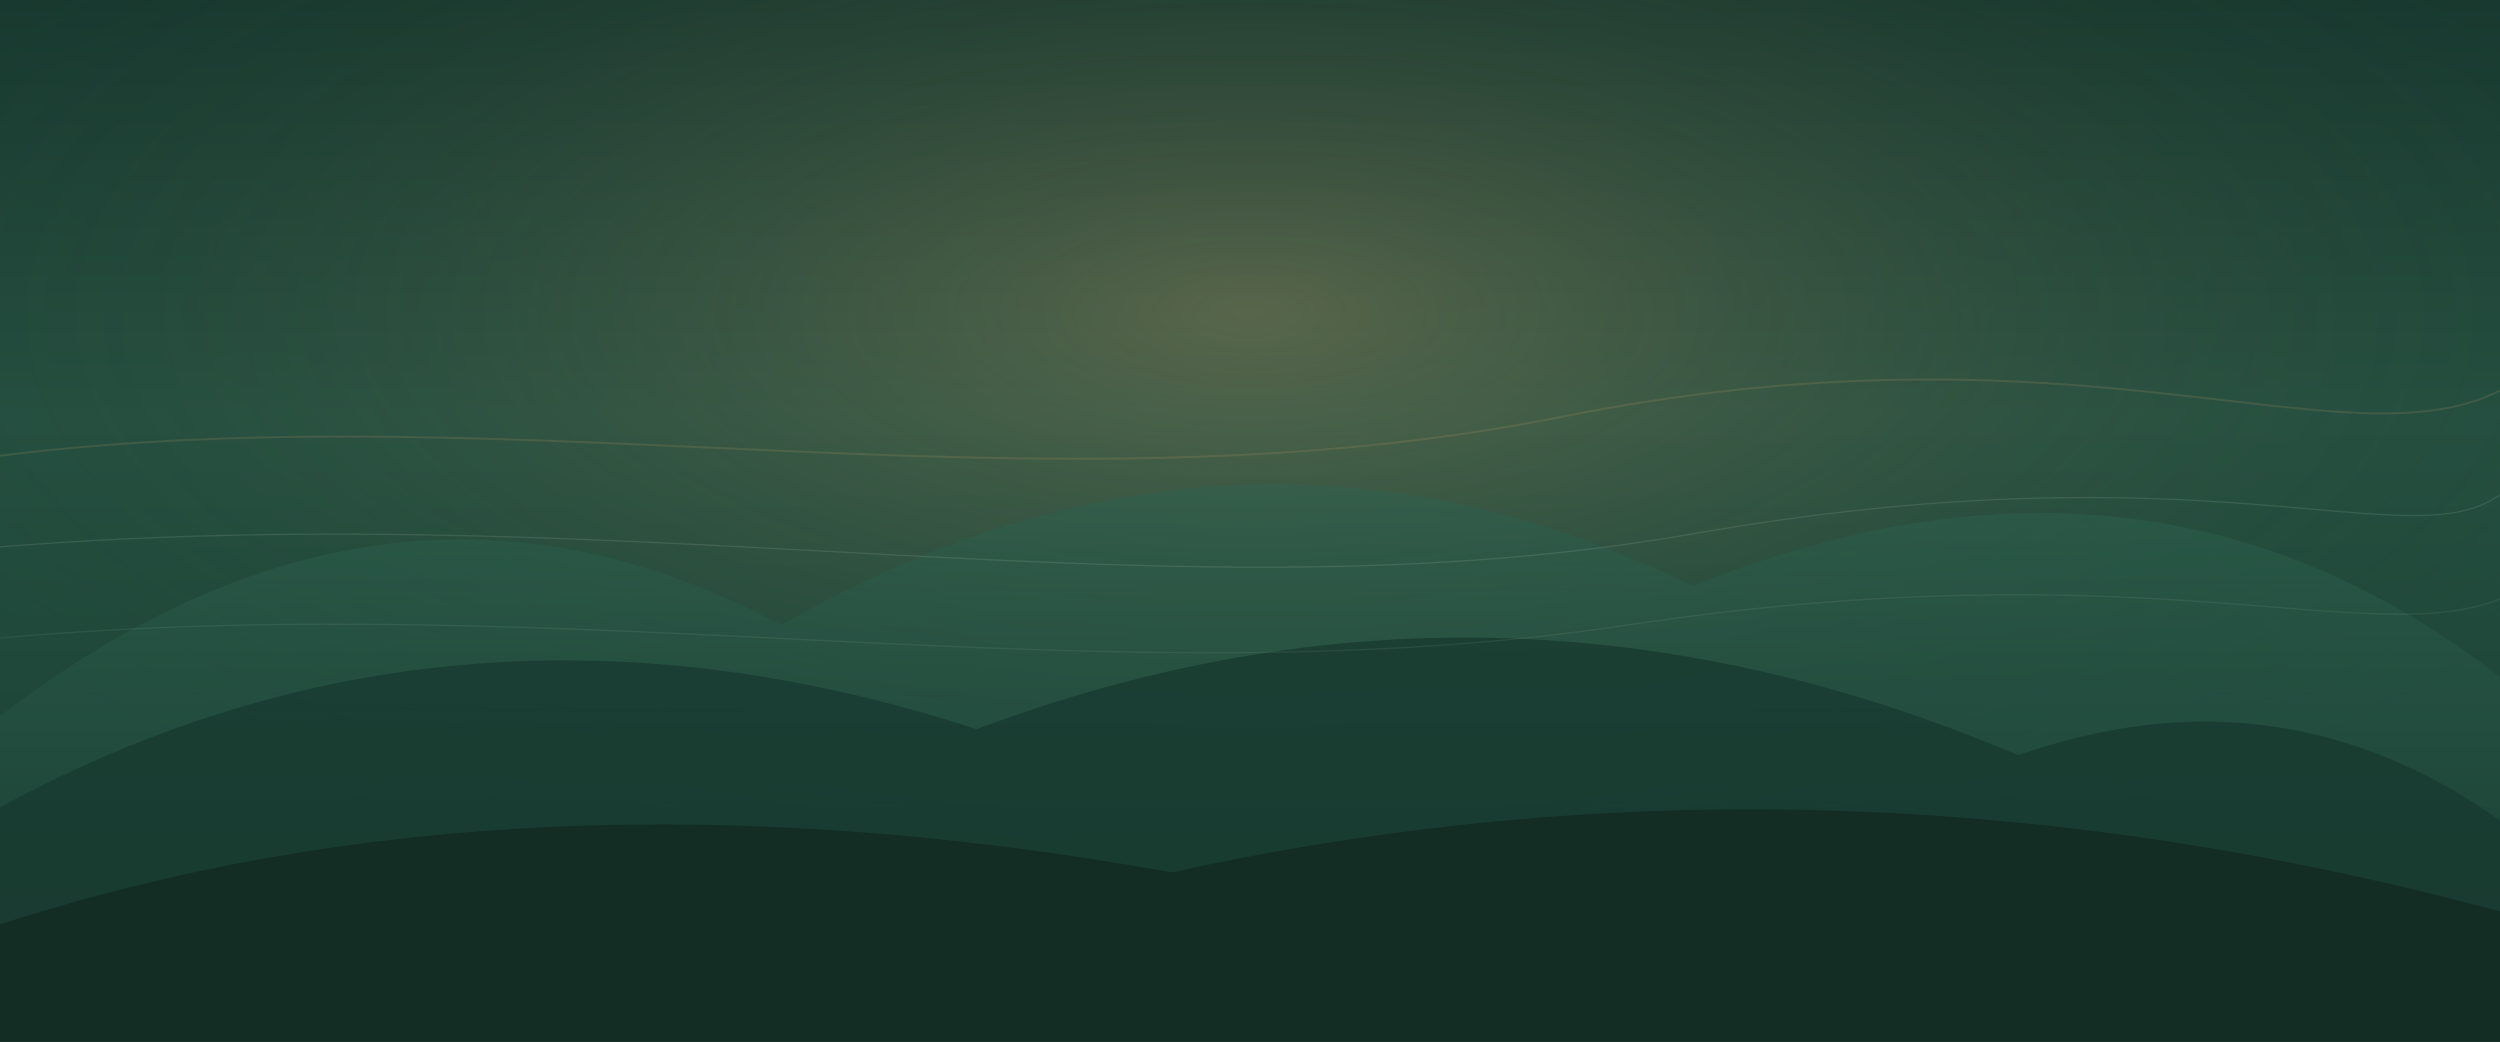
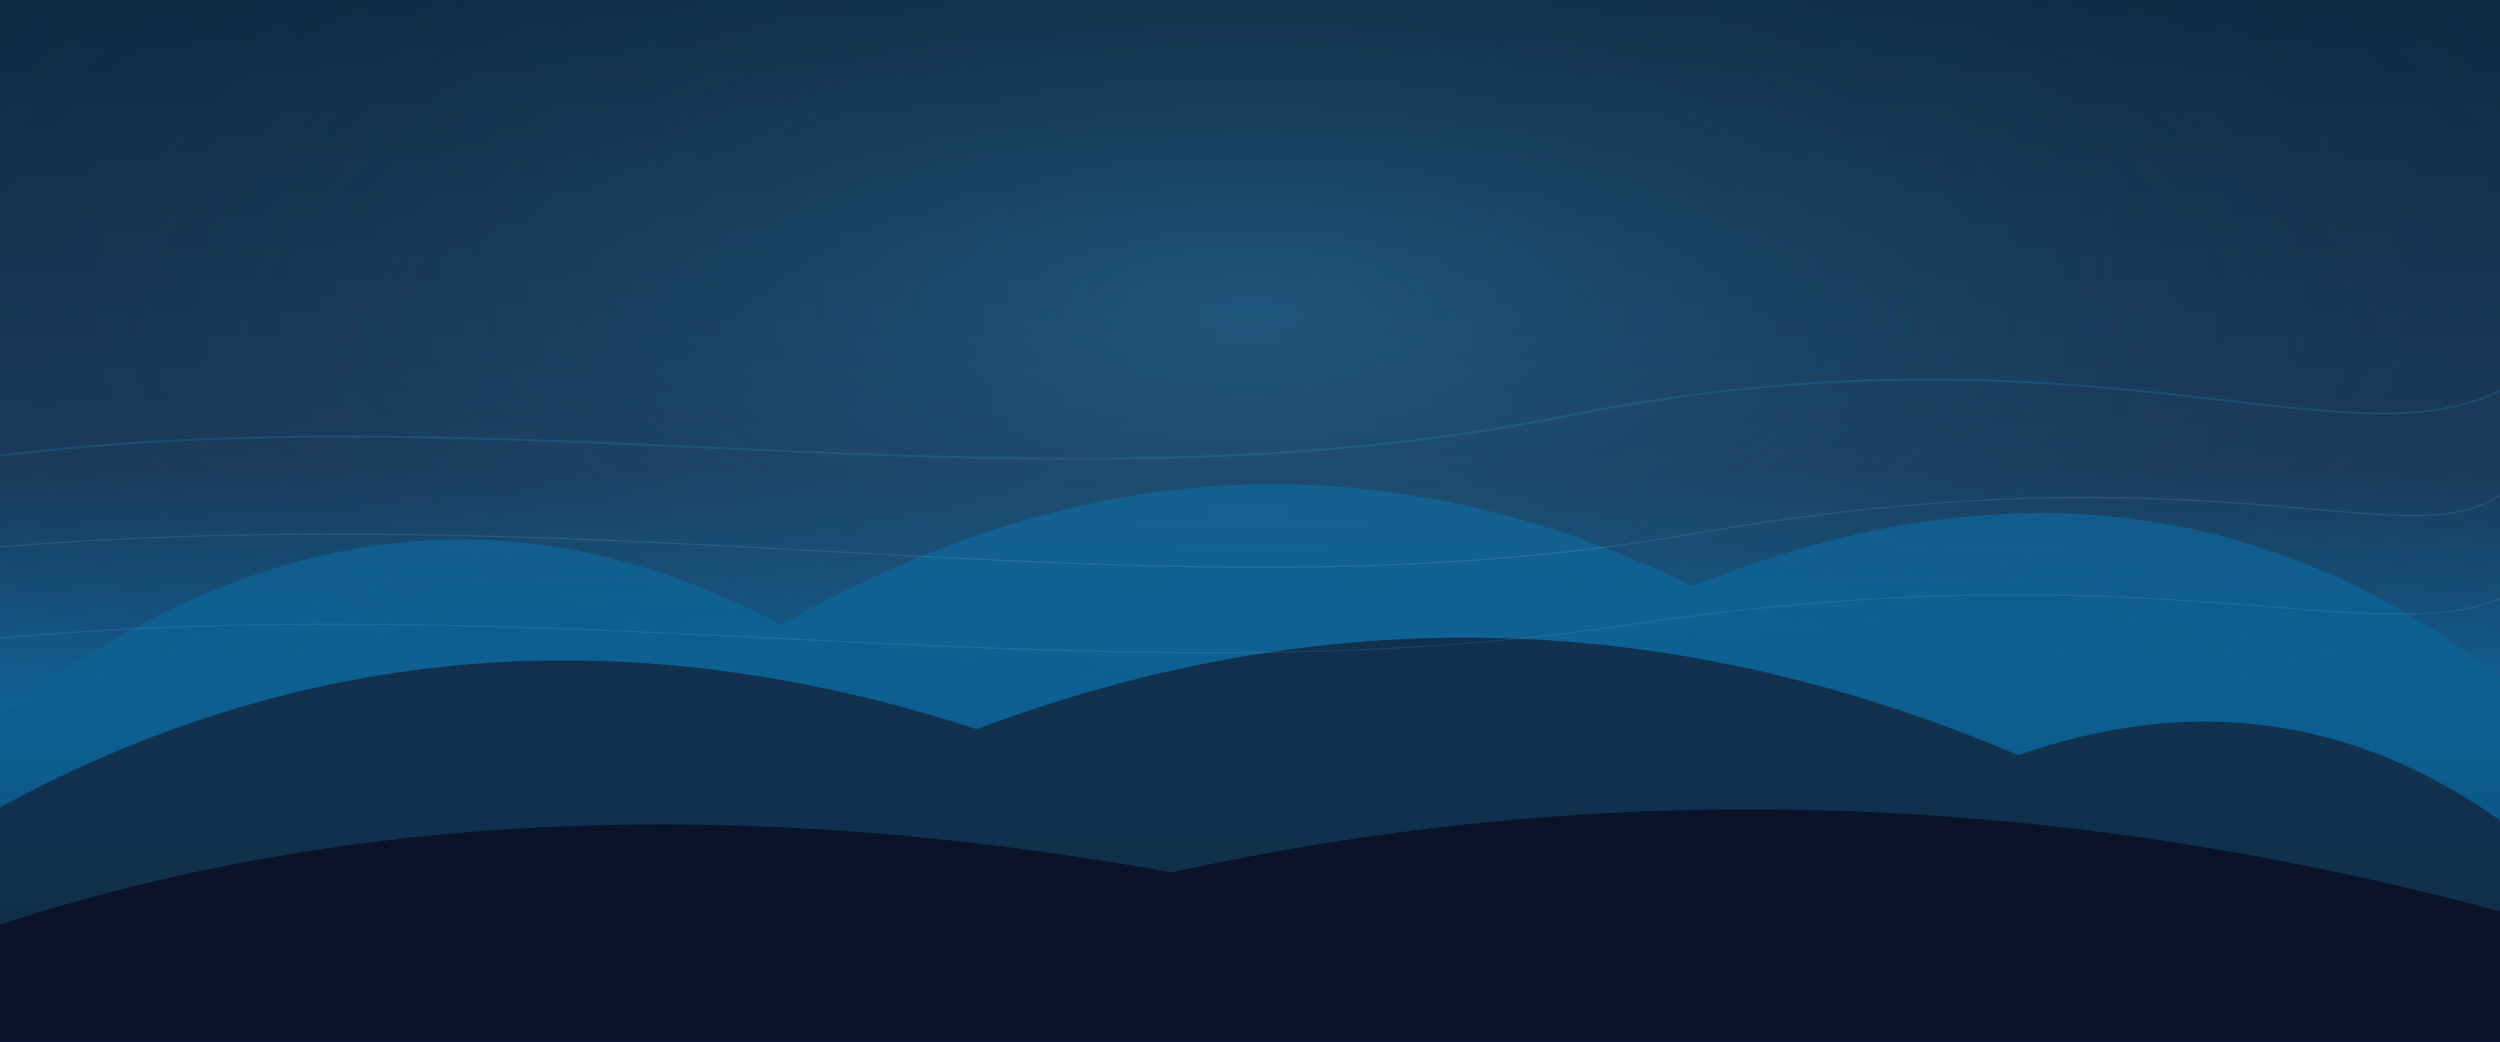
<svg xmlns="http://www.w3.org/2000/svg" viewBox="0 0 1920 800" width="100%" height="100%">
  <defs>
    <linearGradient id="heroGradient" x1="0%" y1="0%" x2="0%" y2="100%">
-       <stop offset="0%" stop-color="#18392F" />
-       <stop offset="40%" stop-color="#244F40" />
-       <stop offset="85%" stop-color="#1b4235" />
-       <stop offset="100%" stop-color="#132c24" />
+       <stop offset="0%" stop-color="#102A43" />
+       <stop offset="45%" stop-color="#1B3A5A" />
+       <stop offset="85%" stop-color="#087FC1" />
+       <stop offset="100%" stop-color="#076FA9" />
    </linearGradient>
    <linearGradient id="heroHills" x1="0%" y1="0%" x2="0%" y2="100%">
-       <stop offset="0%" stop-color="#2d614f" stop-opacity="0.5" />
-       <stop offset="100%" stop-color="#18392F" stop-opacity="0.9" />
+       <stop offset="0%" stop-color="#087FC1" stop-opacity="0.4" />
+       <stop offset="100%" stop-color="#102A43" stop-opacity="0.9" />
    </linearGradient>
    <radialGradient id="sunSpot" cx="50%" cy="30%" r="60%">
-       <stop offset="0%" stop-color="#D8A86E" stop-opacity="0.3" />
-       <stop offset="100%" stop-color="#18392F" stop-opacity="0" />
+       <stop offset="0%" stop-color="#38BDF8" stop-opacity="0.25" />
+       <stop offset="100%" stop-color="#102A43" stop-opacity="0" />
    </radialGradient>
  </defs>
  <rect width="1920" height="800" fill="url(#heroGradient)" />
  <rect width="1920" height="800" fill="url(#sunSpot)" />
  <path d="M 0 550 Q 300 320 600 480 Q 950 280 1300 450 Q 1650 310 1920 520 L 1920 800 L 0 800 Z" fill="url(#heroHills)" />
-   <path d="M 0 620 Q 350 430 750 560 Q 1150 410 1550 580 Q 1750 510 1920 630 L 1920 800 L 0 800 Z" fill="#18392F" opacity="0.8" />
-   <path d="M 0 710 Q 400 580 900 670 Q 1400 560 1920 700 L 1920 800 L 0 800 Z" fill="#132c24" />
-   <path d="M 0 350 C 400 300 800 400 1200 320 C 1600 240 1800 360 1920 300" stroke="#D8A86E" stroke-width="1.5" fill="none" opacity="0.15" />
-   <path d="M 0 420 C 500 380 900 480 1300 410 C 1700 340 1850 430 1920 380" stroke="#DCE8DC" stroke-width="1" fill="none" opacity="0.12" />
-   <path d="M 0 490 C 450 450 850 540 1250 480 C 1650 420 1820 500 1920 460" stroke="#DCE8DC" stroke-width="1" fill="none" opacity="0.08" />
+   <path d="M 0 620 Q 350 430 750 560 Q 1150 410 1550 580 Q 1750 510 1920 630 L 1920 800 L 0 800 Z" fill="#102A43" opacity="0.85" />
+   <path d="M 0 710 Q 400 580 900 670 Q 1400 560 1920 700 L 1920 800 L 0 800 Z" fill="#0B132B" />
+   <path d="M 0 350 C 400 300 800 400 1200 320 C 1600 240 1800 360 1920 300" stroke="#38BDF8" stroke-width="1.5" fill="none" opacity="0.15" />
+   <path d="M 0 420 C 500 380 900 480 1300 410 C 1700 340 1850 430 1920 380" stroke="#E0F2FE" stroke-width="1" fill="none" opacity="0.1" />
+   <path d="M 0 490 C 450 450 850 540 1250 480 C 1650 420 1820 500 1920 460" stroke="#E0F2FE" stroke-width="1" fill="none" opacity="0.08" />
</svg>
